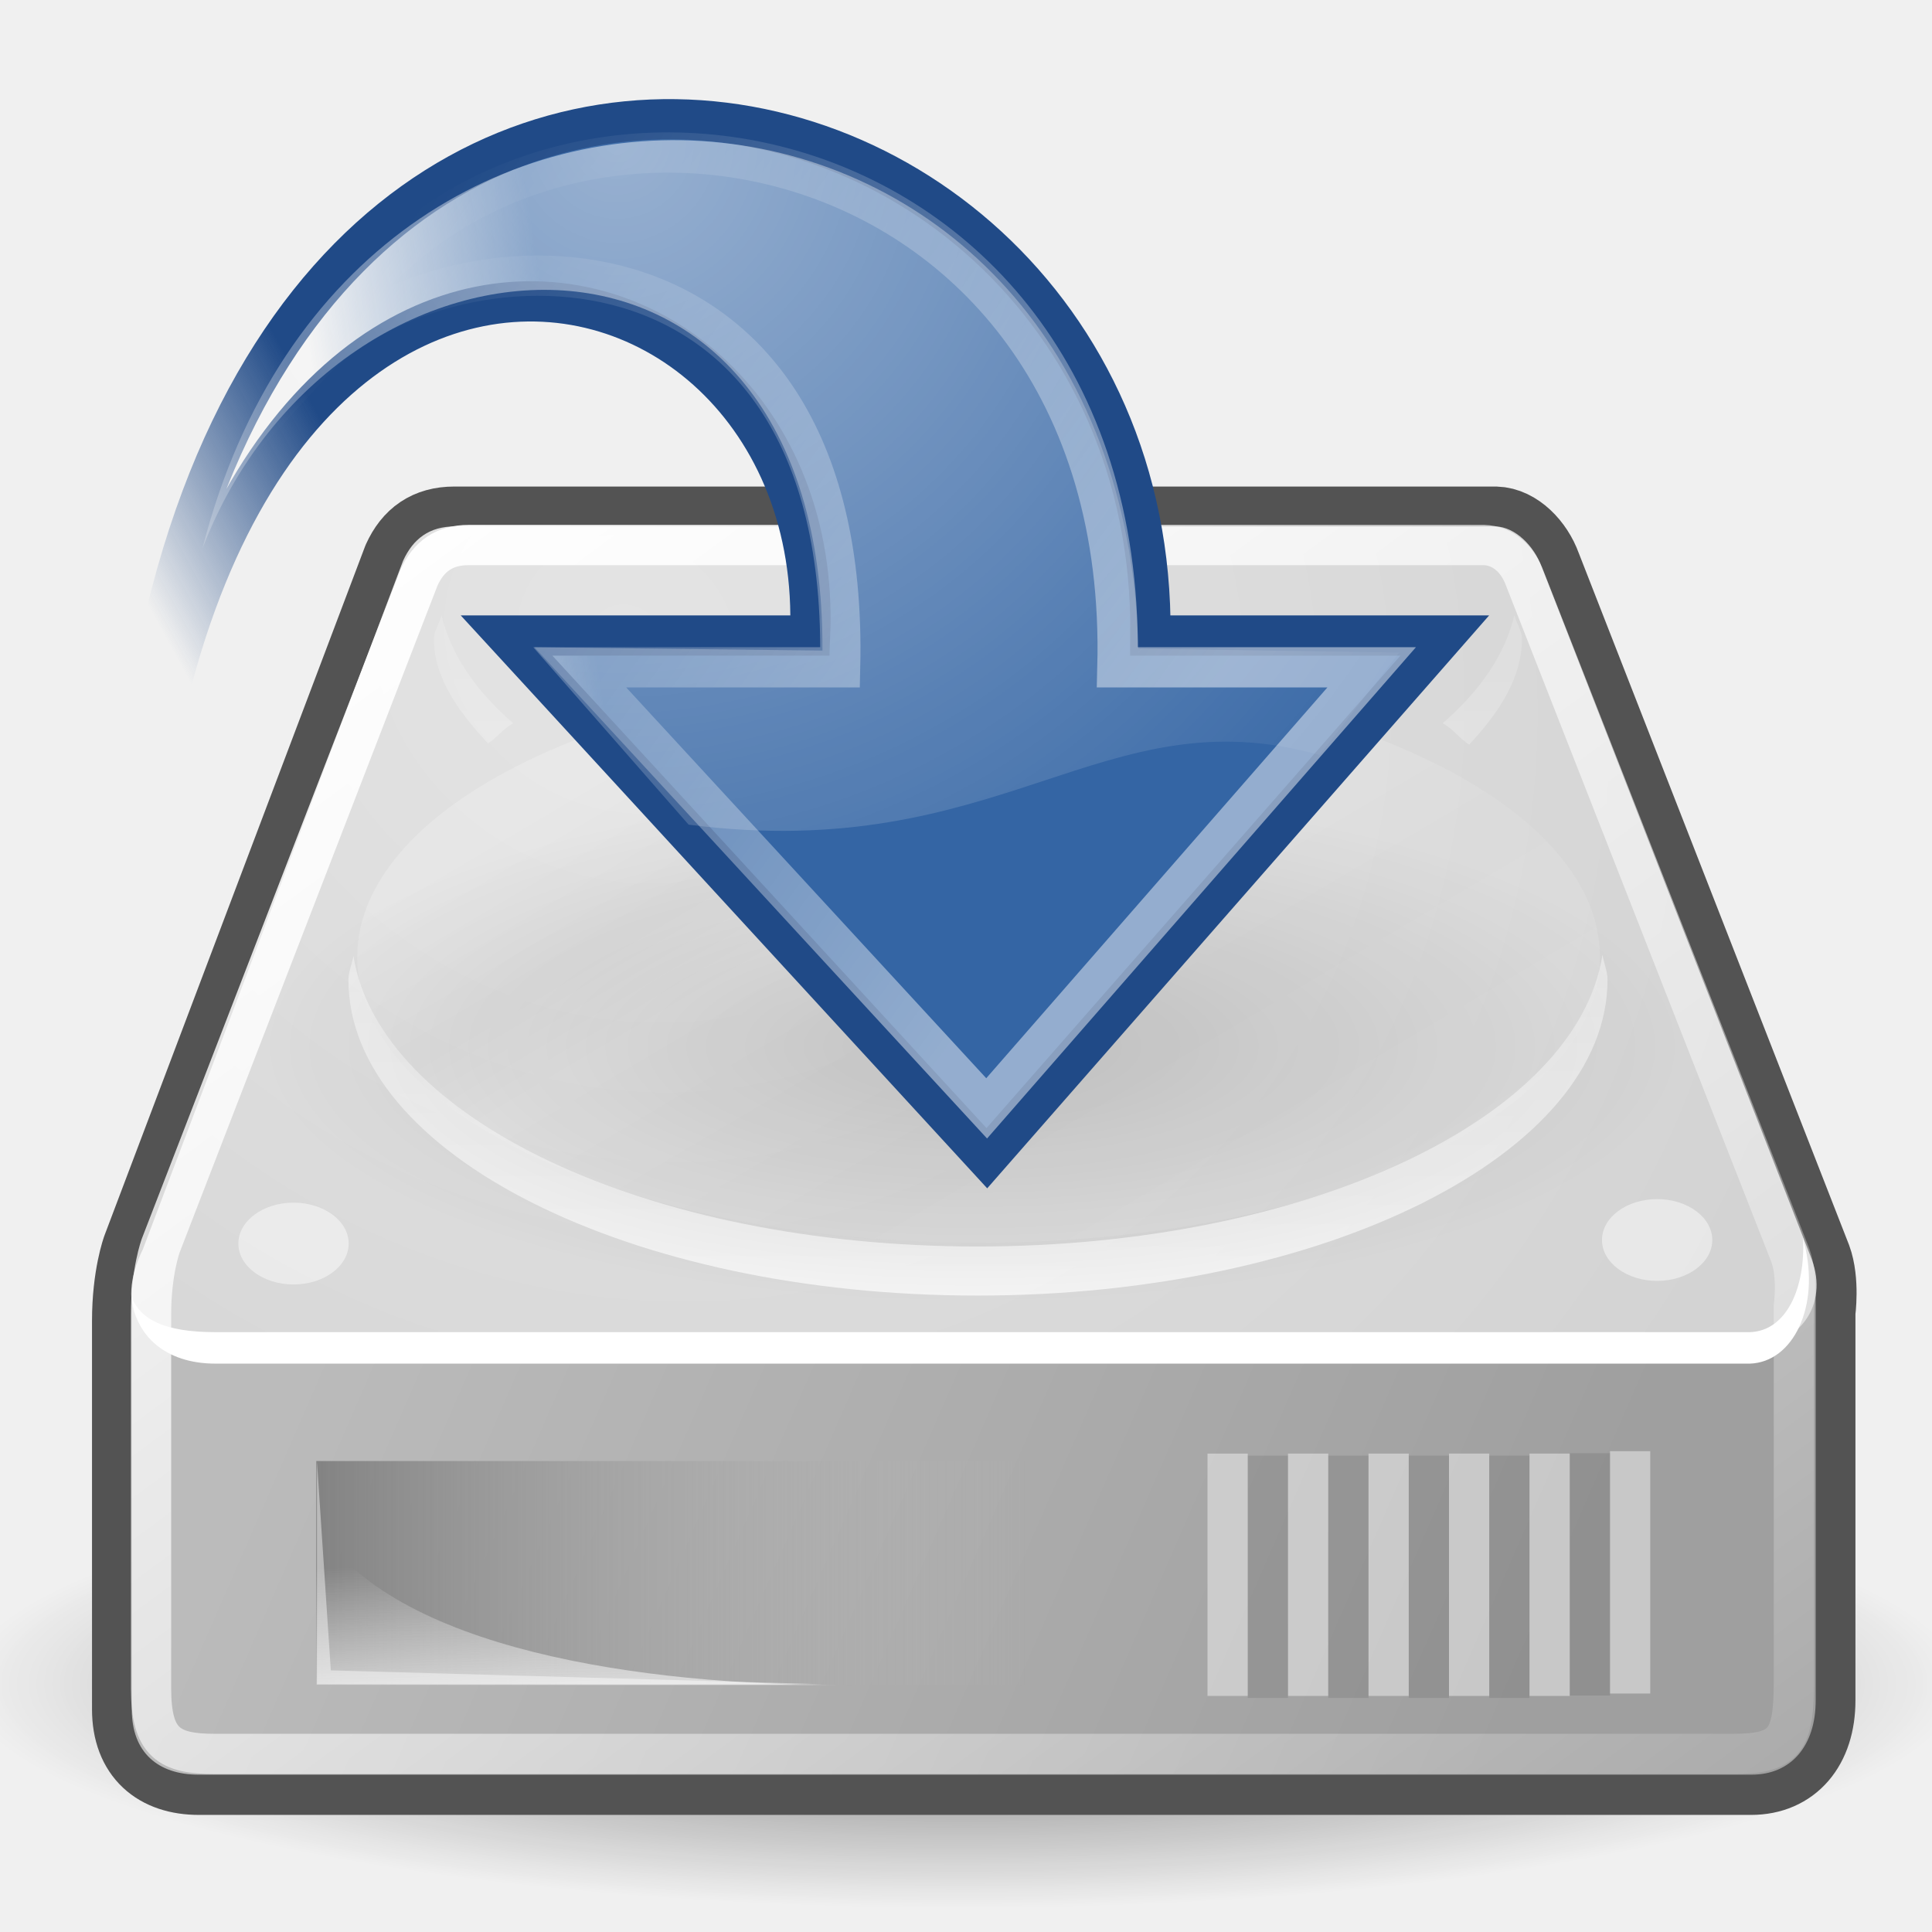
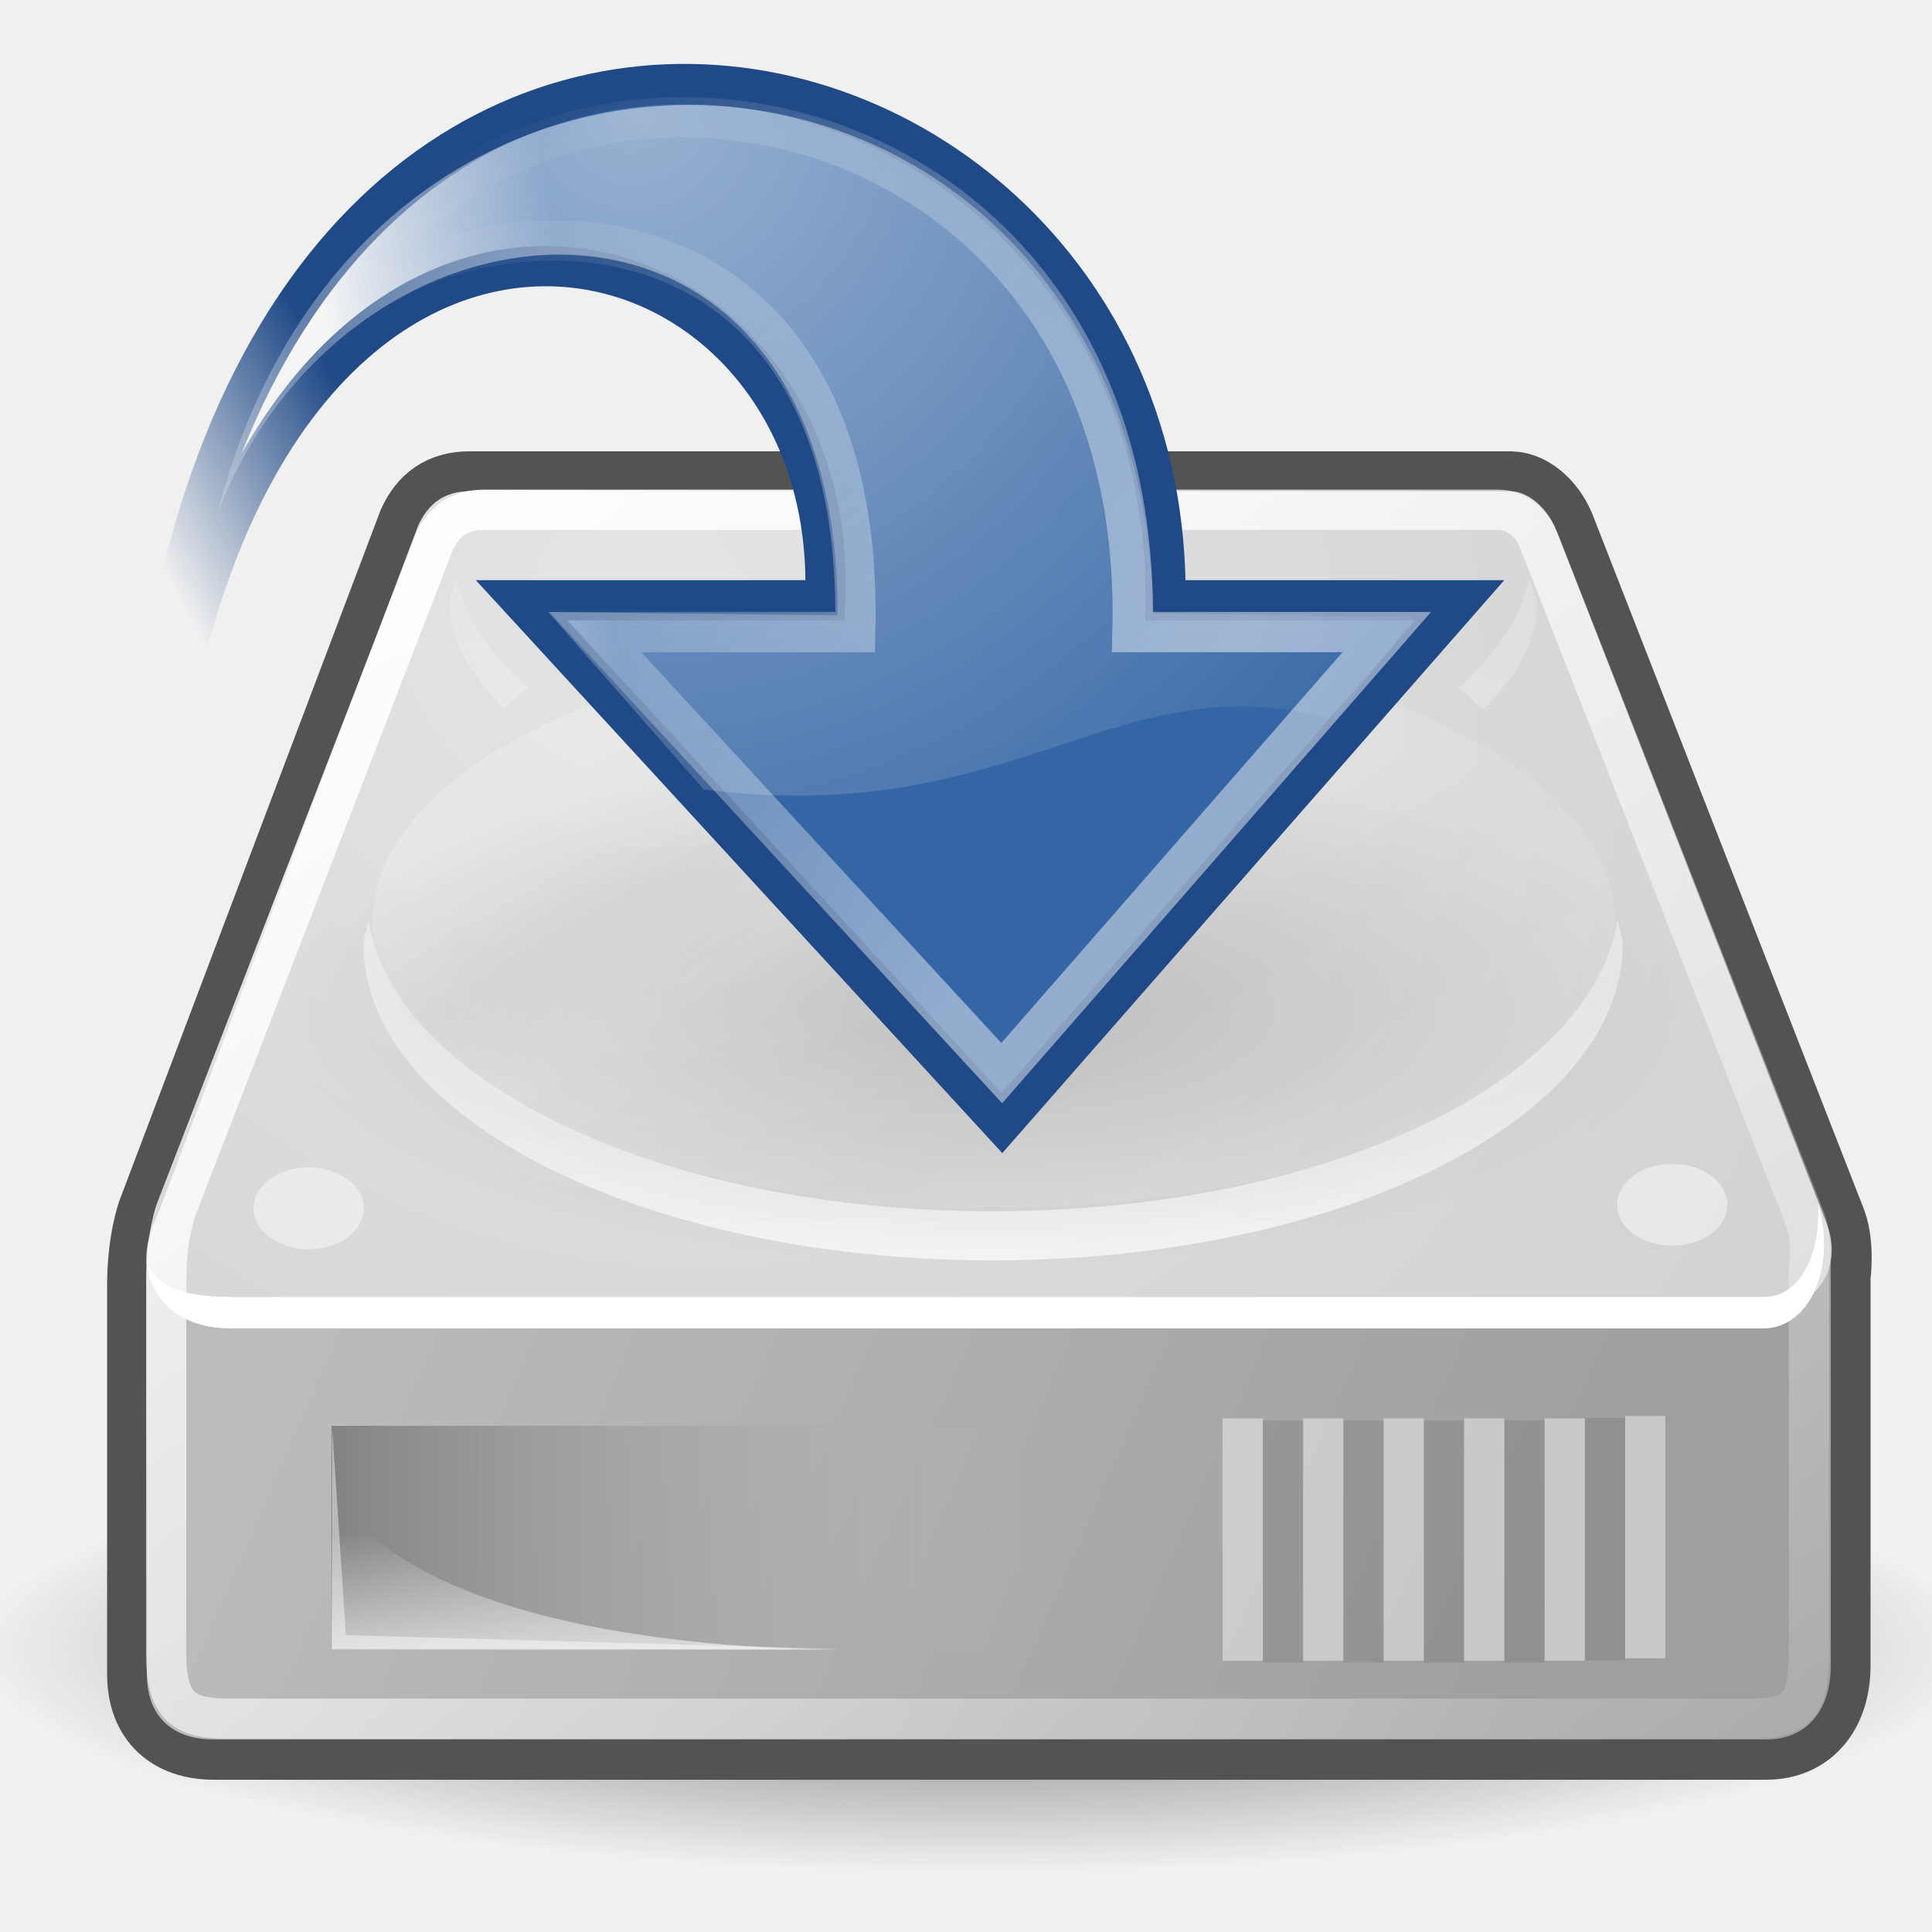
- <svg xmlns="http://www.w3.org/2000/svg" xmlns:xlink="http://www.w3.org/1999/xlink" id="svg2913" height="48px" width="48px">
+ <svg xmlns="http://www.w3.org/2000/svg" xmlns:xlink="http://www.w3.org/1999/xlink" id="svg2913" height="48px" width="48px" version="1.1">
  <defs id="defs3">
    <linearGradient id="linearGradient6925">
      <stop style="stop-color:#204a87;stop-opacity:1;" offset="0" id="stop6927" />
      <stop style="stop-color:#204a87;stop-opacity:0;" offset="1" id="stop6929" />
    </linearGradient>
    <linearGradient id="linearGradient6901">
      <stop style="stop-color:#3465a4;stop-opacity:1;" offset="0" id="stop6903" />
      <stop style="stop-color:#3465a4;stop-opacity:0;" offset="1" id="stop6905" />
    </linearGradient>
    <linearGradient id="linearGradient4991">
      <stop style="stop-color:#ffffff;stop-opacity:1;" offset="0" id="stop4993" />
      <stop style="stop-color:#ffffff;stop-opacity:0;" offset="1" id="stop4995" />
    </linearGradient>
-     <radialGradient xlink:href="#linearGradient4991" id="radialGradient4997" cx="23.447" cy="6.458" fx="23.447" fy="6.458" r="19.062" gradientTransform="matrix(-1.314471,-1.006312e-2,-1.022964e-2,1.336221,46.22108,-4.909887)" gradientUnits="userSpaceOnUse" />
+     <radialGradient xlink:href="#linearGradient4991" id="radialGradient4997" cx="23.447" cy="6.458" fx="23.447" fy="6.458" r="19.062" gradientTransform="matrix(-1.314471,-0.01006312,-0.01022964,1.336221,46.59608,-5.784887)" gradientUnits="userSpaceOnUse" />
    <linearGradient id="linearGradient2187">
      <stop id="stop2189" offset="0" style="stop-color:#ffffff;stop-opacity:1;" />
      <stop id="stop2191" offset="1" style="stop-color:#ffffff;stop-opacity:0;" />
    </linearGradient>
-     <linearGradient xlink:href="#linearGradient2187" id="linearGradient1764" gradientUnits="userSpaceOnUse" gradientTransform="matrix(0.914114,1.412791e-16,-1.412791e-16,0.914114,-3.868698,-2.706902)" x1="33.06" y1="27.394" x2="12.624" y2="12.584" />
+     <linearGradient xlink:href="#linearGradient2187" id="linearGradient1764" gradientUnits="userSpaceOnUse" gradientTransform="matrix(0.914114,0,0,0.914114,-3.493698,-3.581902)" x1="33.06" y1="27.394" x2="12.624" y2="12.584" />
    <linearGradient id="linearGradient8662">
      <stop style="stop-color:#000000;stop-opacity:1;" offset="0" id="stop8664" />
      <stop style="stop-color:#000000;stop-opacity:0;" offset="1" id="stop8666" />
    </linearGradient>
-     <radialGradient xlink:href="#linearGradient8662" id="radialGradient8668" cx="24.837" cy="36.421" fx="24.837" fy="36.421" r="15.645" gradientTransform="matrix(1,-7.816467e-32,-1.132409e-32,0.536723,-5.897962e-14,16.87306)" gradientUnits="userSpaceOnUse" />
+     <radialGradient xlink:href="#linearGradient8662" id="radialGradient8668" cx="24.837" cy="36.421" fx="24.837" fy="36.421" r="15.645" gradientTransform="matrix(1,0,0,0.536723,0,16.87306)" gradientUnits="userSpaceOnUse" />
    <linearGradient id="linearGradient2555">
      <stop id="stop2557" offset="0" style="stop-color:#ffffff;stop-opacity:1;" />
      <stop style="stop-color:#e6e6e6;stop-opacity:1;" offset="0.5" id="stop2561" />
      <stop id="stop2563" offset="0.75" style="stop-color:#ffffff;stop-opacity:1;" />
      <stop style="stop-color:#e1e1e1;stop-opacity:1;" offset="0.842" id="stop2565" />
      <stop id="stop2559" offset="1" style="stop-color:#ffffff;stop-opacity:1;" />
    </linearGradient>
    <linearGradient id="linearGradient4274">
      <stop style="stop-color:#ffffff;stop-opacity:0.255;" offset="0" id="stop4276" />
      <stop style="stop-color:#ffffff;stop-opacity:1;" offset="1" id="stop4278" />
    </linearGradient>
    <linearGradient id="linearGradient4264">
      <stop id="stop4266" offset="0" style="stop-color:#000000;stop-opacity:1;" />
      <stop id="stop4268" offset="1" style="stop-color:#000000;stop-opacity:0;" />
    </linearGradient>
    <linearGradient id="linearGradient4254">
      <stop id="stop4256" offset="0" style="stop-color:#ffffff;stop-opacity:1;" />
      <stop id="stop4258" offset="1" style="stop-color:#ffffff;stop-opacity:0;" />
    </linearGradient>
    <linearGradient id="linearGradient4244">
      <stop id="stop4246" offset="0" style="stop-color:#e4e4e4;stop-opacity:1;" />
      <stop id="stop4248" offset="1" style="stop-color:#d3d3d3;stop-opacity:1;" />
    </linearGradient>
    <linearGradient id="linearGradient4236">
      <stop id="stop4238" offset="0" style="stop-color:#eeeeee;stop-opacity:1;" />
      <stop id="stop4240" offset="1" style="stop-color:#eeeeee;stop-opacity:0;" />
    </linearGradient>
    <linearGradient id="linearGradient4228">
      <stop id="stop4230" offset="0" style="stop-color:#bbbbbb;stop-opacity:1;" />
      <stop id="stop4232" offset="1" style="stop-color:#9f9f9f;stop-opacity:1;" />
    </linearGradient>
    <linearGradient id="linearGradient4184">
      <stop id="stop4186" offset="0" style="stop-color:#838383;stop-opacity:1;" />
      <stop id="stop4188" offset="1" style="stop-color:#bbbbbb;stop-opacity:0;" />
    </linearGradient>
-     <linearGradient gradientTransform="translate(0.795493,3.79918)" y2="35.281" x2="24.688" y1="35.281" x1="7.062" gradientUnits="userSpaceOnUse" id="linearGradient4209" xlink:href="#linearGradient4184" />
-     <linearGradient gradientUnits="userSpaceOnUse" y2="40.944" x2="36.183" y1="28.481" x1="7.605" id="linearGradient4234" xlink:href="#linearGradient4228" gradientTransform="translate(0,5.125)" />
-     <linearGradient gradientUnits="userSpaceOnUse" y2="33.759" x2="12.222" y1="37.206" x1="12.277" id="linearGradient4242" xlink:href="#linearGradient4236" gradientTransform="translate(0,5.125)" />
-     <radialGradient gradientUnits="userSpaceOnUse" gradientTransform="matrix(1.286242,0.781698,-0.710782,1.169552,-2.354348,0.24814)" r="20.936" fy="2.959" fx="15.571" cy="2.959" cx="15.571" id="radialGradient4250" xlink:href="#linearGradient4244" />
-     <linearGradient gradientUnits="userSpaceOnUse" y2="47.621" x2="44.096" y1="4.433" x1="12.378" id="linearGradient4260" xlink:href="#linearGradient4254" gradientTransform="translate(0,5.125)" />
-     <radialGradient gradientUnits="userSpaceOnUse" gradientTransform="matrix(1,0,0,0.651032,-2.885063e-16,9.455693)" r="23.555" fy="27.096" fx="23.202" cy="27.096" cx="23.202" id="radialGradient4270" xlink:href="#linearGradient4264" />
-     <linearGradient gradientUnits="userSpaceOnUse" y2="26.357" x2="23.688" y1="11.319" x1="23.688" id="linearGradient4272" xlink:href="#linearGradient4274" gradientTransform="translate(0,5.125)" />
+     <linearGradient gradientTransform="translate(1.170493,2.92418)" y2="35.281" x2="24.688" y1="35.281" x1="7.062" gradientUnits="userSpaceOnUse" id="linearGradient4209" xlink:href="#linearGradient4184" />
+     <linearGradient gradientUnits="userSpaceOnUse" y2="40.944" x2="36.183" y1="28.481" x1="7.605" id="linearGradient4234" xlink:href="#linearGradient4228" gradientTransform="translate(0.375,4.25)" />
+     <linearGradient gradientUnits="userSpaceOnUse" y2="33.759" x2="12.222" y1="37.206" x1="12.277" id="linearGradient4242" xlink:href="#linearGradient4236" gradientTransform="translate(0.375,4.25)" />
+     <radialGradient gradientUnits="userSpaceOnUse" gradientTransform="matrix(1.286242,0.781698,-0.710782,1.169552,-1.979348,-0.62686)" r="20.936" fy="2.959" fx="15.571" cy="2.959" cx="15.571" id="radialGradient4250" xlink:href="#linearGradient4244" />
+     <linearGradient gradientUnits="userSpaceOnUse" y2="47.621" x2="44.096" y1="4.433" x1="12.378" id="linearGradient4260" xlink:href="#linearGradient4254" gradientTransform="translate(0.375,4.25)" />
+     <radialGradient gradientUnits="userSpaceOnUse" gradientTransform="matrix(1,0,0,0.651032,0,9.455693)" r="23.555" fy="27.096" fx="23.202" cy="27.096" cx="23.202" id="radialGradient4270" xlink:href="#linearGradient4264" />
+     <linearGradient gradientUnits="userSpaceOnUse" y2="26.357" x2="23.688" y1="11.319" x1="23.688" id="linearGradient4272" xlink:href="#linearGradient4274" gradientTransform="translate(0.375,4.25)" />
    <linearGradient xlink:href="#linearGradient2555" id="linearGradient2553" x1="33.431" y1="31.965" x2="21.748" y2="11.781" gradientUnits="userSpaceOnUse" />
-     <linearGradient xlink:href="#linearGradient6901" id="linearGradient6907" x1="14.752" y1="15.868" x2="8.895" y2="16.743" gradientUnits="userSpaceOnUse" />
-     <linearGradient xlink:href="#linearGradient6925" id="linearGradient6931" x1="12.25" y1="18.25" x2="7" y2="21.118" gradientUnits="userSpaceOnUse" />
+     <linearGradient xlink:href="#linearGradient6901" id="linearGradient6907" x1="14.752" y1="15.868" x2="8.895" y2="16.743" gradientUnits="userSpaceOnUse" gradientTransform="translate(0.375,-0.875)" />
+     <linearGradient xlink:href="#linearGradient6925" id="linearGradient6931" x1="12.25" y1="18.25" x2="7" y2="21.118" gradientUnits="userSpaceOnUse" gradientTransform="translate(0.375,-0.875)" />
  </defs>
  <g id="layer2">
-     <path transform="matrix(1.052533,0,0,0.363113,-0.511757,31.99486)" d="M 46.757 27.096 A 23.555 15.335 0 1 1  -0.354,27.096 A 23.555 15.335 0 1 1  46.757 27.096 z" id="path4262" style="opacity:0.56;color:#000000;fill:url(#radialGradient4270);fill-opacity:1;fill-rule:evenodd;stroke:none;stroke-width:1;stroke-linecap:round;stroke-linejoin:round;marker:none;marker-start:none;marker-mid:none;marker-end:none;stroke-miterlimit:4;stroke-dasharray:none;stroke-dashoffset:0;stroke-opacity:1;visibility:visible;display:inline;overflow:visible" />
-     <path id="path4196" d="M 11.286,13.088 C 10.661,13.088 10.254,13.378 10.004,13.931 C 10.004,13.931 3.536,31.035 3.536,31.035 C 3.536,31.035 3.286,31.706 3.286,32.816 C 3.286,32.816 3.286,42.466 3.286,42.466 C 3.286,43.549 3.943,44.091 4.942,44.091 L 43.504,44.091 C 44.489,44.091 45.098,43.373 45.098,42.247 L 45.098,32.597 C 45.098,32.597 45.204,31.827 45.004,31.285 L 38.286,14.088 C 38.101,13.576 37.649,13.1 37.161,13.088 L 11.286,13.088 z " style="fill:none;fill-opacity:1;fill-rule:evenodd;stroke:#535353;stroke-width:2;stroke-linecap:round;stroke-linejoin:round;stroke-miterlimit:4;stroke-dasharray:none;stroke-opacity:1" />
-     <path id="path4170" d="M 3.274,32.122 L 4.038,31.43 L 41.648,31.492 L 45.11,31.809 L 45.11,42.248 C 45.11,43.373 44.503,44.091 43.518,44.091 L 4.935,44.091 C 3.937,44.091 3.274,43.549 3.274,42.467 L 3.274,32.122 z " style="fill:url(#linearGradient4234);fill-opacity:1;fill-rule:evenodd;stroke:none;stroke-width:1.02px;stroke-linecap:butt;stroke-linejoin:miter;stroke-opacity:1" />
-     <path id="path3093" d="M 3.549,31.039 C 2.835,32.504 3.548,33.432 4.585,33.432 C 4.585,33.432 43.585,33.432 43.585,33.432 C 44.704,33.408 45.43,32.42 45.013,31.289 L 38.299,14.079 C 38.115,13.567 37.644,13.091 37.156,13.079 L 11.299,13.079 C 10.674,13.079 10.263,13.382 10.013,13.936 C 10.013,13.936 3.549,31.039 3.549,31.039 z " style="fill:url(#radialGradient4250);fill-opacity:1;fill-rule:evenodd;stroke:none;stroke-width:1px;stroke-linecap:butt;stroke-linejoin:miter;stroke-opacity:1" />
-     <rect y="36.299" x="7.858" height="5.562" width="17.625" id="rect4174" style="opacity:1;color:#000000;fill:url(#linearGradient4209);fill-opacity:1;fill-rule:evenodd;stroke:none;stroke-width:2.409;stroke-linecap:round;stroke-linejoin:round;marker:none;marker-start:none;marker-mid:none;marker-end:none;stroke-miterlimit:4;stroke-dasharray:none;stroke-dashoffset:0;stroke-opacity:1;visibility:visible;display:inline;overflow:visible" />
-     <path id="path4194" d="M 7.858,41.862 C 7.858,41.862 7.858,37.85 7.858,37.85 C 9.694,41.029 16.154,41.862 20.795,41.862 C 20.795,41.862 7.858,41.862 7.858,41.862 z " style="opacity:0.811;fill:url(#linearGradient4242);fill-opacity:1;fill-rule:evenodd;stroke:none;stroke-width:1px;stroke-linecap:butt;stroke-linejoin:miter;stroke-opacity:1" />
-     <path id="path4201" d="M 44.796,30.754 C 44.86,32.004 44.382,33.07 43.474,33.097 C 43.474,33.097 5.355,33.097 5.355,33.097 C 4.066,33.097 3.488,32.772 3.271,32.229 C 3.363,33.174 4.097,33.879 5.355,33.879 C 5.355,33.879 43.474,33.879 43.474,33.879 C 44.55,33.846 45.227,32.455 44.826,30.884 L 44.796,30.754 z " style="fill:#ffffff;fill-opacity:1;fill-rule:evenodd;stroke:none;stroke-width:1px;stroke-linecap:butt;stroke-linejoin:miter;stroke-opacity:1" />
-     <path id="path4211" d="M 10.969,15.281 C 10.923,15.482 10.781,15.668 10.781,15.875 C 10.781,16.824 11.372,17.664 12.125,18.469 C 12.365,18.315 12.49,18.114 12.75,17.969 C 11.81,17.153 11.197,16.252 10.969,15.281 z M 37.625,15.281 C 37.396,16.251 36.783,17.154 35.844,17.969 C 36.118,18.122 36.248,18.337 36.5,18.5 C 37.257,17.693 37.812,16.827 37.812,15.875 C 37.812,15.668 37.671,15.482 37.625,15.281 z M 39.812,23.719 C 39.199,27.759 32.514,30.969 24.281,30.969 C 16.069,30.969 9.421,27.776 8.781,23.75 C 8.749,23.947 8.656,24.142 8.656,24.344 C 8.656,28.662 15.645,32.188 24.281,32.188 C 32.917,32.188 39.937,28.662 39.938,24.344 C 39.938,24.131 39.848,23.926 39.812,23.719 z " style="opacity:0.691;color:#000000;fill:url(#linearGradient4272);fill-opacity:1;fill-rule:evenodd;stroke:none;stroke-width:2;stroke-linecap:round;stroke-linejoin:round;marker:none;marker-start:none;marker-mid:none;marker-end:none;stroke-miterlimit:4;stroke-dasharray:none;stroke-dashoffset:0;stroke-opacity:1;visibility:visible;display:inline;overflow:visible" />
-     <path transform="translate(8.838843e-2,5.30178)" d="M 8.574 25.594 A 1.37 1.016 0 1 1  5.834,25.594 A 1.37 1.016 0 1 1  8.574 25.594 z" id="path4224" style="opacity:1;color:#000000;fill:#ffffff;fill-opacity:0.458;fill-rule:evenodd;stroke:none;stroke-width:2;stroke-linecap:round;stroke-linejoin:round;marker:none;marker-start:none;marker-mid:none;marker-end:none;stroke-miterlimit:4;stroke-dasharray:none;stroke-dashoffset:0;stroke-opacity:1;visibility:visible;display:inline;overflow:visible" />
-     <path style="opacity:1;color:#000000;fill:#ffffff;fill-opacity:0.458;fill-rule:evenodd;stroke:none;stroke-width:2;stroke-linecap:round;stroke-linejoin:round;marker:none;marker-start:none;marker-mid:none;marker-end:none;stroke-miterlimit:4;stroke-dasharray:none;stroke-dashoffset:0;stroke-opacity:1;visibility:visible;display:inline;overflow:visible" id="path4226" d="M 8.574 25.594 A 1.37 1.016 0 1 1  5.834,25.594 A 1.37 1.016 0 1 1  8.574 25.594 z" transform="translate(33.96705,5.21339)" />
-     <path style="fill:none;fill-opacity:1;fill-rule:evenodd;stroke:url(#linearGradient4260);stroke-width:1;stroke-linecap:round;stroke-linejoin:round;stroke-miterlimit:4;stroke-dasharray:none;stroke-opacity:1" d="M 11.643,13.541 C 11.041,13.541 10.65,13.82 10.409,14.353 C 10.409,14.353 3.994,30.944 3.994,30.944 C 3.994,30.944 3.753,31.59 3.753,32.659 C 3.753,32.659 3.753,41.949 3.753,41.949 C 3.753,43.303 4.197,43.576 5.348,43.576 L 43.035,43.576 C 44.358,43.576 44.569,43.259 44.569,41.738 L 44.569,32.448 C 44.569,32.448 44.671,31.706 44.479,31.184 L 37.886,14.378 C 37.708,13.886 37.335,13.552 36.865,13.541 L 11.643,13.541 z " id="path4252" />
-     <path style="fill:none;fill-opacity:0.75;fill-rule:evenodd;stroke:#ffffff;stroke-width:1px;stroke-linecap:square;stroke-linejoin:miter;stroke-opacity:0.424" d="M 40.5,36.554 L 40.5,41.575" id="path4282" />
-     <path id="path4284" d="M 38.5,36.614 L 38.5,41.635" style="fill:none;fill-opacity:0.75;fill-rule:evenodd;stroke:#ffffff;stroke-width:1px;stroke-linecap:square;stroke-linejoin:miter;stroke-opacity:0.424" />
-     <path style="fill:none;fill-opacity:0.75;fill-rule:evenodd;stroke:#ffffff;stroke-width:1px;stroke-linecap:square;stroke-linejoin:miter;stroke-opacity:0.424" d="M 36.5,36.614 L 36.5,41.635" id="path4286" />
-     <path id="path4288" d="M 34.5,36.614 L 34.5,41.635" style="fill:none;fill-opacity:0.75;fill-rule:evenodd;stroke:#ffffff;stroke-width:1px;stroke-linecap:square;stroke-linejoin:miter;stroke-opacity:0.424" />
-     <path style="fill:none;fill-opacity:0.75;fill-rule:evenodd;stroke:#ffffff;stroke-width:1px;stroke-linecap:square;stroke-linejoin:miter;stroke-opacity:0.424" d="M 32.5,36.614 L 32.5,41.635" id="path4290" />
-     <path id="path4292" d="M 30.5,36.614 L 30.5,41.635" style="fill:none;fill-opacity:0.75;fill-rule:evenodd;stroke:#ffffff;stroke-width:1px;stroke-linecap:square;stroke-linejoin:miter;stroke-opacity:0.424" />
-     <path id="path4294" d="M 39.5,36.604 L 39.5,41.625" style="opacity:0.097;fill:none;fill-opacity:0.75;fill-rule:evenodd;stroke:#000000;stroke-width:1px;stroke-linecap:square;stroke-linejoin:miter;stroke-opacity:1" />
-     <path style="opacity:0.097;fill:none;fill-opacity:0.75;fill-rule:evenodd;stroke:#000000;stroke-width:1px;stroke-linecap:square;stroke-linejoin:miter;stroke-opacity:1" d="M 37.5,36.664 L 37.5,41.685" id="path4296" />
-     <path id="path4298" d="M 35.5,36.664 L 35.5,41.685" style="opacity:0.097;fill:none;fill-opacity:0.75;fill-rule:evenodd;stroke:#000000;stroke-width:1px;stroke-linecap:square;stroke-linejoin:miter;stroke-opacity:1" />
-     <path style="opacity:0.097;fill:none;fill-opacity:0.75;fill-rule:evenodd;stroke:#000000;stroke-width:1px;stroke-linecap:square;stroke-linejoin:miter;stroke-opacity:1" d="M 33.5,36.664 L 33.5,41.685" id="path4300" />
-     <path id="path4302" d="M 31.5,36.664 L 31.5,41.685" style="opacity:0.097;fill:none;fill-opacity:0.75;fill-rule:evenodd;stroke:#000000;stroke-width:1px;stroke-linecap:square;stroke-linejoin:miter;stroke-opacity:1" />
-     <path id="path4572" d="M 7.875,36.312 L 7.875,41.844 L 20.438,41.844 L 8.219,41.5 L 7.875,36.312 z " style="opacity:0.44;fill:#ffffff;fill-opacity:1;fill-rule:evenodd;stroke:none;stroke-width:1px;stroke-linecap:butt;stroke-linejoin:miter;stroke-opacity:1" />
-     <path style="opacity:0.206;color:#000000;fill:url(#linearGradient2553);fill-opacity:1;fill-rule:evenodd;stroke:none;stroke-width:0.934;stroke-linecap:square;stroke-linejoin:round;marker:none;marker-start:none;marker-mid:none;marker-end:none;stroke-miterlimit:4;stroke-dasharray:none;stroke-dashoffset:0;stroke-opacity:0.424;visibility:visible;display:inline;overflow:visible" id="path2545" d="M 39.875 19.562 A 14.875 6.688 0 1 1  10.125,19.562 A 14.875 6.688 0 1 1  39.875 19.562 z" transform="matrix(1.037815,0,0,1.060747,-1.632878,3.03037)" />
+     <path transform="matrix(1.052533,0,0,0.363113,-0.136757,31.11986)" d="m 46.757,27.096 a 23.555,15.335 0 1 1 -47.111,0 23.555,15.335 0 1 1 47.111,0 z" id="path4262" style="opacity:0.56;color:#000000;fill:url(#radialGradient4270);fill-opacity:1;fill-rule:evenodd;stroke:none;stroke-width:1;marker:none;visibility:visible;display:inline;overflow:visible" />
+     <path id="path4196" d="m 11.661,12.213 c -0.625,0 -1.031,0.29 -1.281,0.844 -10e-7,0 -6.469,17.104 -6.469,17.104 0,0 -0.25,0.672 -0.25,1.781 0,0 0,9.65 0,9.65 0,1.083 0.658,1.625 1.656,1.625 l 38.562,0 c 0.985,0 1.594,-0.718 1.594,-1.844 l 0,-9.65 c 0,0 0.106,-0.77 -0.094,-1.312 L 38.661,13.213 c -0.185,-0.512 -0.637,-0.988 -1.125,-1 l -25.875,0 z" style="fill:none;stroke:#535353;stroke-width:2;stroke-linecap:round;stroke-linejoin:round;stroke-miterlimit:4;stroke-opacity:1;stroke-dasharray:none" />
+     <path id="path4170" d="m 3.649,31.247 0.765,-0.692 37.61,0.062 3.462,0.317 0,10.439 c 0,1.126 -0.607,1.843 -1.592,1.843 l -38.583,0 c -0.998,0 -1.662,-0.542 -1.662,-1.625 l 0,-10.345 z" style="fill:url(#linearGradient4234);fill-opacity:1;fill-rule:evenodd;stroke:none" />
+     <path id="path3093" d="m 3.924,30.164 c -0.714,1.464 -6.156e-4,2.393 1.036,2.393 0,0 39,0 39,0 1.119,-0.024 1.845,-1.012 1.429,-2.143 L 38.674,13.204 C 38.49,12.692 38.019,12.216 37.531,12.204 l -25.857,0 c -0.625,0 -1.036,0.304 -1.286,0.857 0,0 -6.464,17.104 -6.464,17.104 z" style="fill:url(#radialGradient4250);fill-opacity:1;fill-rule:evenodd;stroke:none" />
+     <rect y="35.424" x="8.233" height="5.562" width="17.625" id="rect4174" style="color:#000000;fill:url(#linearGradient4209);fill-opacity:1;fill-rule:evenodd;stroke:none;stroke-width:2.409;marker:none;visibility:visible;display:inline;overflow:visible" />
+     <path id="path4194" d="m 8.233,40.987 c 0,0 0,-4.011 0,-4.011 1.836,3.179 8.296,4.011 12.937,4.011 0,0 -12.937,0 -12.937,0 z" style="opacity:0.811;fill:url(#linearGradient4242);fill-opacity:1;fill-rule:evenodd;stroke:none" />
+     <path id="path4201" d="m 45.171,29.879 c 0.064,1.25 -0.414,2.316 -1.322,2.344 0,0 -38.119,-10e-7 -38.119,0 -1.289,0 -1.868,-0.325 -2.084,-0.868 0.092,0.944 0.826,1.649 2.084,1.649 -1e-7,-10e-7 38.119,0 38.119,0 1.076,-0.033 1.753,-1.424 1.352,-2.995 l -0.03,-0.13 z" style="fill:#ffffff;fill-opacity:1;fill-rule:evenodd;stroke:none" />
+     <path id="path4211" d="m 11.344,14.406 c -0.046,0.2 -0.188,0.387 -0.188,0.594 0,0.949 0.591,1.789 1.344,2.594 0.24,-0.154 0.365,-0.354 0.625,-0.5 -0.94,-0.816 -1.553,-1.717 -1.781,-2.688 z m 26.656,0 c -0.229,0.97 -0.842,1.872 -1.781,2.688 0.274,0.154 0.404,0.368 0.656,0.531 0.757,-0.807 1.312,-1.673 1.312,-2.625 0,-0.207 -0.142,-0.393 -0.188,-0.594 z m 2.188,8.438 c -0.614,4.04 -7.299,7.25 -15.531,7.25 -8.212,1e-6 -14.86,-3.193 -15.5,-7.219 -0.032,0.197 -0.125,0.392 -0.125,0.594 3e-7,4.318 6.989,7.844 15.625,7.844 8.636,0 15.656,-3.526 15.656,-7.844 0,-0.213 -0.089,-0.417 -0.125,-0.625 z" style="opacity:0.691;color:#000000;fill:url(#linearGradient4272);fill-opacity:1;fill-rule:evenodd;stroke:none;stroke-width:2;marker:none;visibility:visible;display:inline;overflow:visible" />
+     <path transform="translate(0.4633884,4.42678)" d="m 8.574,25.594 a 1.37,1.016 0 1 1 -2.74,0 1.37,1.016 0 1 1 2.74,0 z" id="path4224" style="color:#000000;fill:#ffffff;fill-opacity:0.458;fill-rule:evenodd;stroke:none;stroke-width:2;marker:none;visibility:visible;display:inline;overflow:visible" />
+     <path style="color:#000000;fill:#ffffff;fill-opacity:0.458;fill-rule:evenodd;stroke:none;stroke-width:2;marker:none;visibility:visible;display:inline;overflow:visible" id="path4226" d="m 8.574,25.594 a 1.37,1.016 0 1 1 -2.74,0 1.37,1.016 0 1 1 2.74,0 z" transform="translate(34.34205,4.33839)" />
+     <path style="fill:none;stroke:url(#linearGradient4260);stroke-width:1;stroke-linecap:round;stroke-linejoin:round;stroke-miterlimit:4;stroke-opacity:1;stroke-dasharray:none" d="m 12.018,12.666 c -0.602,0 -0.993,0.279 -1.233,0.812 -10e-7,0 -6.415,16.591 -6.415,16.591 0,0 -0.241,0.647 -0.241,1.715 0,0 0,9.29 0,9.29 0,1.355 0.444,1.627 1.594,1.627 l 37.687,0 c 1.323,0 1.534,-0.316 1.534,-1.837 l 0,-9.29 c 0,0 0.102,-0.742 -0.09,-1.264 L 38.261,13.503 c -0.178,-0.493 -0.551,-0.826 -1.021,-0.838 l -25.223,0 z" id="path4252" />
+     <path style="fill:none;stroke:#ffffff;stroke-width:1px;stroke-linecap:square;stroke-linejoin:miter;stroke-opacity:0.424" d="m 40.875,35.679 0,5.021" id="path4282" />
+     <path id="path4284" d="m 38.875,35.739 0,5.021" style="fill:none;stroke:#ffffff;stroke-width:1px;stroke-linecap:square;stroke-linejoin:miter;stroke-opacity:0.424" />
+     <path style="fill:none;stroke:#ffffff;stroke-width:1px;stroke-linecap:square;stroke-linejoin:miter;stroke-opacity:0.424" d="m 36.875,35.739 0,5.021" id="path4286" />
+     <path id="path4288" d="m 34.875,35.739 0,5.021" style="fill:none;stroke:#ffffff;stroke-width:1px;stroke-linecap:square;stroke-linejoin:miter;stroke-opacity:0.424" />
+     <path style="fill:none;stroke:#ffffff;stroke-width:1px;stroke-linecap:square;stroke-linejoin:miter;stroke-opacity:0.424" d="m 32.875,35.739 0,5.021" id="path4290" />
+     <path id="path4292" d="m 30.875,35.739 0,5.021" style="fill:none;stroke:#ffffff;stroke-width:1px;stroke-linecap:square;stroke-linejoin:miter;stroke-opacity:0.424" />
+     <path id="path4294" d="m 39.875,35.729 0,5.021" style="opacity:0.097;fill:none;stroke:#000000;stroke-width:1px;stroke-linecap:square;stroke-linejoin:miter;stroke-opacity:1" />
+     <path style="opacity:0.097;fill:none;stroke:#000000;stroke-width:1px;stroke-linecap:square;stroke-linejoin:miter;stroke-opacity:1" d="m 37.875,35.789 0,5.021" id="path4296" />
+     <path id="path4298" d="m 35.875,35.789 0,5.021" style="opacity:0.097;fill:none;stroke:#000000;stroke-width:1px;stroke-linecap:square;stroke-linejoin:miter;stroke-opacity:1" />
+     <path style="opacity:0.097;fill:none;stroke:#000000;stroke-width:1px;stroke-linecap:square;stroke-linejoin:miter;stroke-opacity:1" d="m 33.875,35.789 0,5.021" id="path4300" />
+     <path id="path4302" d="m 31.875,35.789 0,5.021" style="opacity:0.097;fill:none;stroke:#000000;stroke-width:1px;stroke-linecap:square;stroke-linejoin:miter;stroke-opacity:1" />
+     <path id="path4572" d="m 8.25,35.438 0,5.531 12.562,0 L 8.594,40.625 8.25,35.438 z" style="opacity:0.44;fill:#ffffff;fill-opacity:1;fill-rule:evenodd;stroke:none" />
+     <path style="opacity:0.206;color:#000000;fill:url(#linearGradient2553);fill-opacity:1;fill-rule:evenodd;stroke:none;stroke-width:0.934;marker:none;visibility:visible;display:inline;overflow:visible" id="path2545" d="m 39.875,19.562 a 14.875,6.688 0 1 1 -29.75,0 14.875,6.688 0 1 1 29.75,0 z" transform="matrix(1.037815,0,0,1.060747,-1.257878,2.15537)" />
  </g>
  <g id="layer1">
-     <path transform="matrix(1.13019,1.178179e-16,7.918544e-17,-0.759601,-3.909725,53.66554)" d="M 40.482 36.421 A 15.645 8.397 0 1 1  9.192,36.421 A 15.645 8.397 0 1 1  40.482 36.421 z" id="path8660" style="opacity:0.141;color:#000000;fill:url(#radialGradient8668);fill-opacity:1;fill-rule:evenodd;stroke:none;stroke-width:1;stroke-linecap:butt;stroke-linejoin:miter;marker:none;marker-start:none;marker-mid:none;marker-end:none;stroke-miterlimit:10;stroke-dasharray:none;stroke-dashoffset:0;stroke-opacity:1;visibility:visible;display:inline;overflow:visible" />
-     <path style="opacity:1;color:#000000;fill:url(#linearGradient6907);fill-opacity:1.0;fill-rule:nonzero;stroke:url(#linearGradient6931);stroke-width:1;stroke-linecap:butt;stroke-linejoin:miter;marker:none;marker-start:none;marker-mid:none;marker-end:none;stroke-miterlimit:4;stroke-dasharray:none;stroke-dashoffset:0;stroke-opacity:1;visibility:visible;display:block;overflow:visible" d="M 3.203,25.835 C 2.173,-5.385 28.742,-0.451 28.582,15.789 L 35.895,15.789 L 24.518,28.775 L 12.585,15.789 C 12.585,15.789 20.127,15.789 20.127,15.789 C 20.584,4.819 3.409,1.61 3.203,25.835 z " id="path1432" />
-     <path id="path2177" d="M 7.664,9.104 C 12.406,-0.04 28.122,2.718 27.762,16.579 L 34.079,16.579 C 34.079,16.579 24.513,27.537 24.513,27.537 L 14.417,16.579 C 14.417,16.579 20.873,16.579 20.873,16.579 C 21.145,5.004 10.922,5.535 7.664,9.104 z " style="opacity:0.472;color:#000000;fill:none;fill-opacity:1;fill-rule:nonzero;stroke:url(#linearGradient1764);stroke-width:1;stroke-linecap:butt;stroke-linejoin:miter;marker:none;marker-start:none;marker-mid:none;marker-end:none;stroke-miterlimit:10;stroke-dasharray:none;stroke-dashoffset:0;stroke-opacity:1;visibility:visible;display:block;overflow:visible" />
-     <path style="opacity:0.494;color:#000000;fill:url(#radialGradient4997);fill-opacity:1;fill-rule:nonzero;stroke:none;stroke-width:1;stroke-linecap:butt;stroke-linejoin:miter;marker:none;marker-start:none;marker-mid:none;marker-end:none;stroke-miterlimit:10;stroke-dasharray:none;stroke-dashoffset:0;stroke-opacity:1;visibility:visible;display:inline;overflow:visible" d="M 34.767,16.212 L 32.783,18.757 C 27.373,17.241 24.897,21.487 17.109,20.489 L 13.248,16.08 L 20.434,16.163 C 20.483,4.316 8.344,4.999 5.029,13.628 C 8.837,-1.261 27.893,0.806 28.283,16.114 L 34.767,16.212 z " id="path4989" />
+     <path transform="matrix(1.13019,0,0,-0.759601,-3.534725,52.79054)" d="m 40.482,36.421 a 15.645,8.397 0 1 1 -31.289,0 15.645,8.397 0 1 1 31.289,0 z" id="path8660" style="opacity:0.141;color:#000000;fill:url(#radialGradient8668);fill-opacity:1;fill-rule:evenodd;stroke:none;stroke-width:1;marker:none;visibility:visible;display:inline;overflow:visible" />
+     <path style="color:#000000;fill:url(#linearGradient6907);fill-opacity:1;fill-rule:nonzero;stroke:url(#linearGradient6931);stroke-width:1;stroke-linecap:butt;stroke-linejoin:miter;stroke-miterlimit:4;stroke-opacity:1;stroke-dasharray:none;stroke-dashoffset:0;marker:none;visibility:visible;display:block;overflow:visible" d="M 3.578,24.96 C 2.548,-6.26 29.117,-1.326 28.957,14.914 l 7.313,0 L 24.893,27.9 12.96,14.914 c 0,0 7.541,0 7.541,0 C 20.959,3.944 3.784,0.735 3.578,24.96 z" id="path1432" />
+     <path id="path2177" d="M 8.039,8.229 C 12.781,-0.915 28.497,1.843 28.137,15.704 l 6.317,0 c 0,0 -9.566,10.957 -9.566,10.957 L 14.792,15.704 c 0,0 6.457,0 6.457,0 C 21.52,4.129 11.297,4.66 8.039,8.229 z" style="opacity:0.472;color:#000000;fill:none;stroke:url(#linearGradient1764);stroke-width:1;stroke-linecap:butt;stroke-linejoin:miter;stroke-miterlimit:10;stroke-opacity:1;stroke-dasharray:none;stroke-dashoffset:0;marker:none;visibility:visible;display:block;overflow:visible" />
+     <path style="opacity:0.494;color:#000000;fill:url(#radialGradient4997);fill-opacity:1;fill-rule:nonzero;stroke:none;stroke-width:1;marker:none;visibility:visible;display:inline;overflow:visible" d="m 35.142,15.337 -1.984,2.546 c -5.41,-1.516 -7.886,2.729 -15.674,1.732 l -3.861,-4.409 7.186,0.083 C 20.858,3.441 8.719,4.124 5.404,12.753 9.212,-2.136 28.268,-0.069 28.658,15.239 l 6.484,0.098 z" id="path4989" />
  </g>
</svg>
